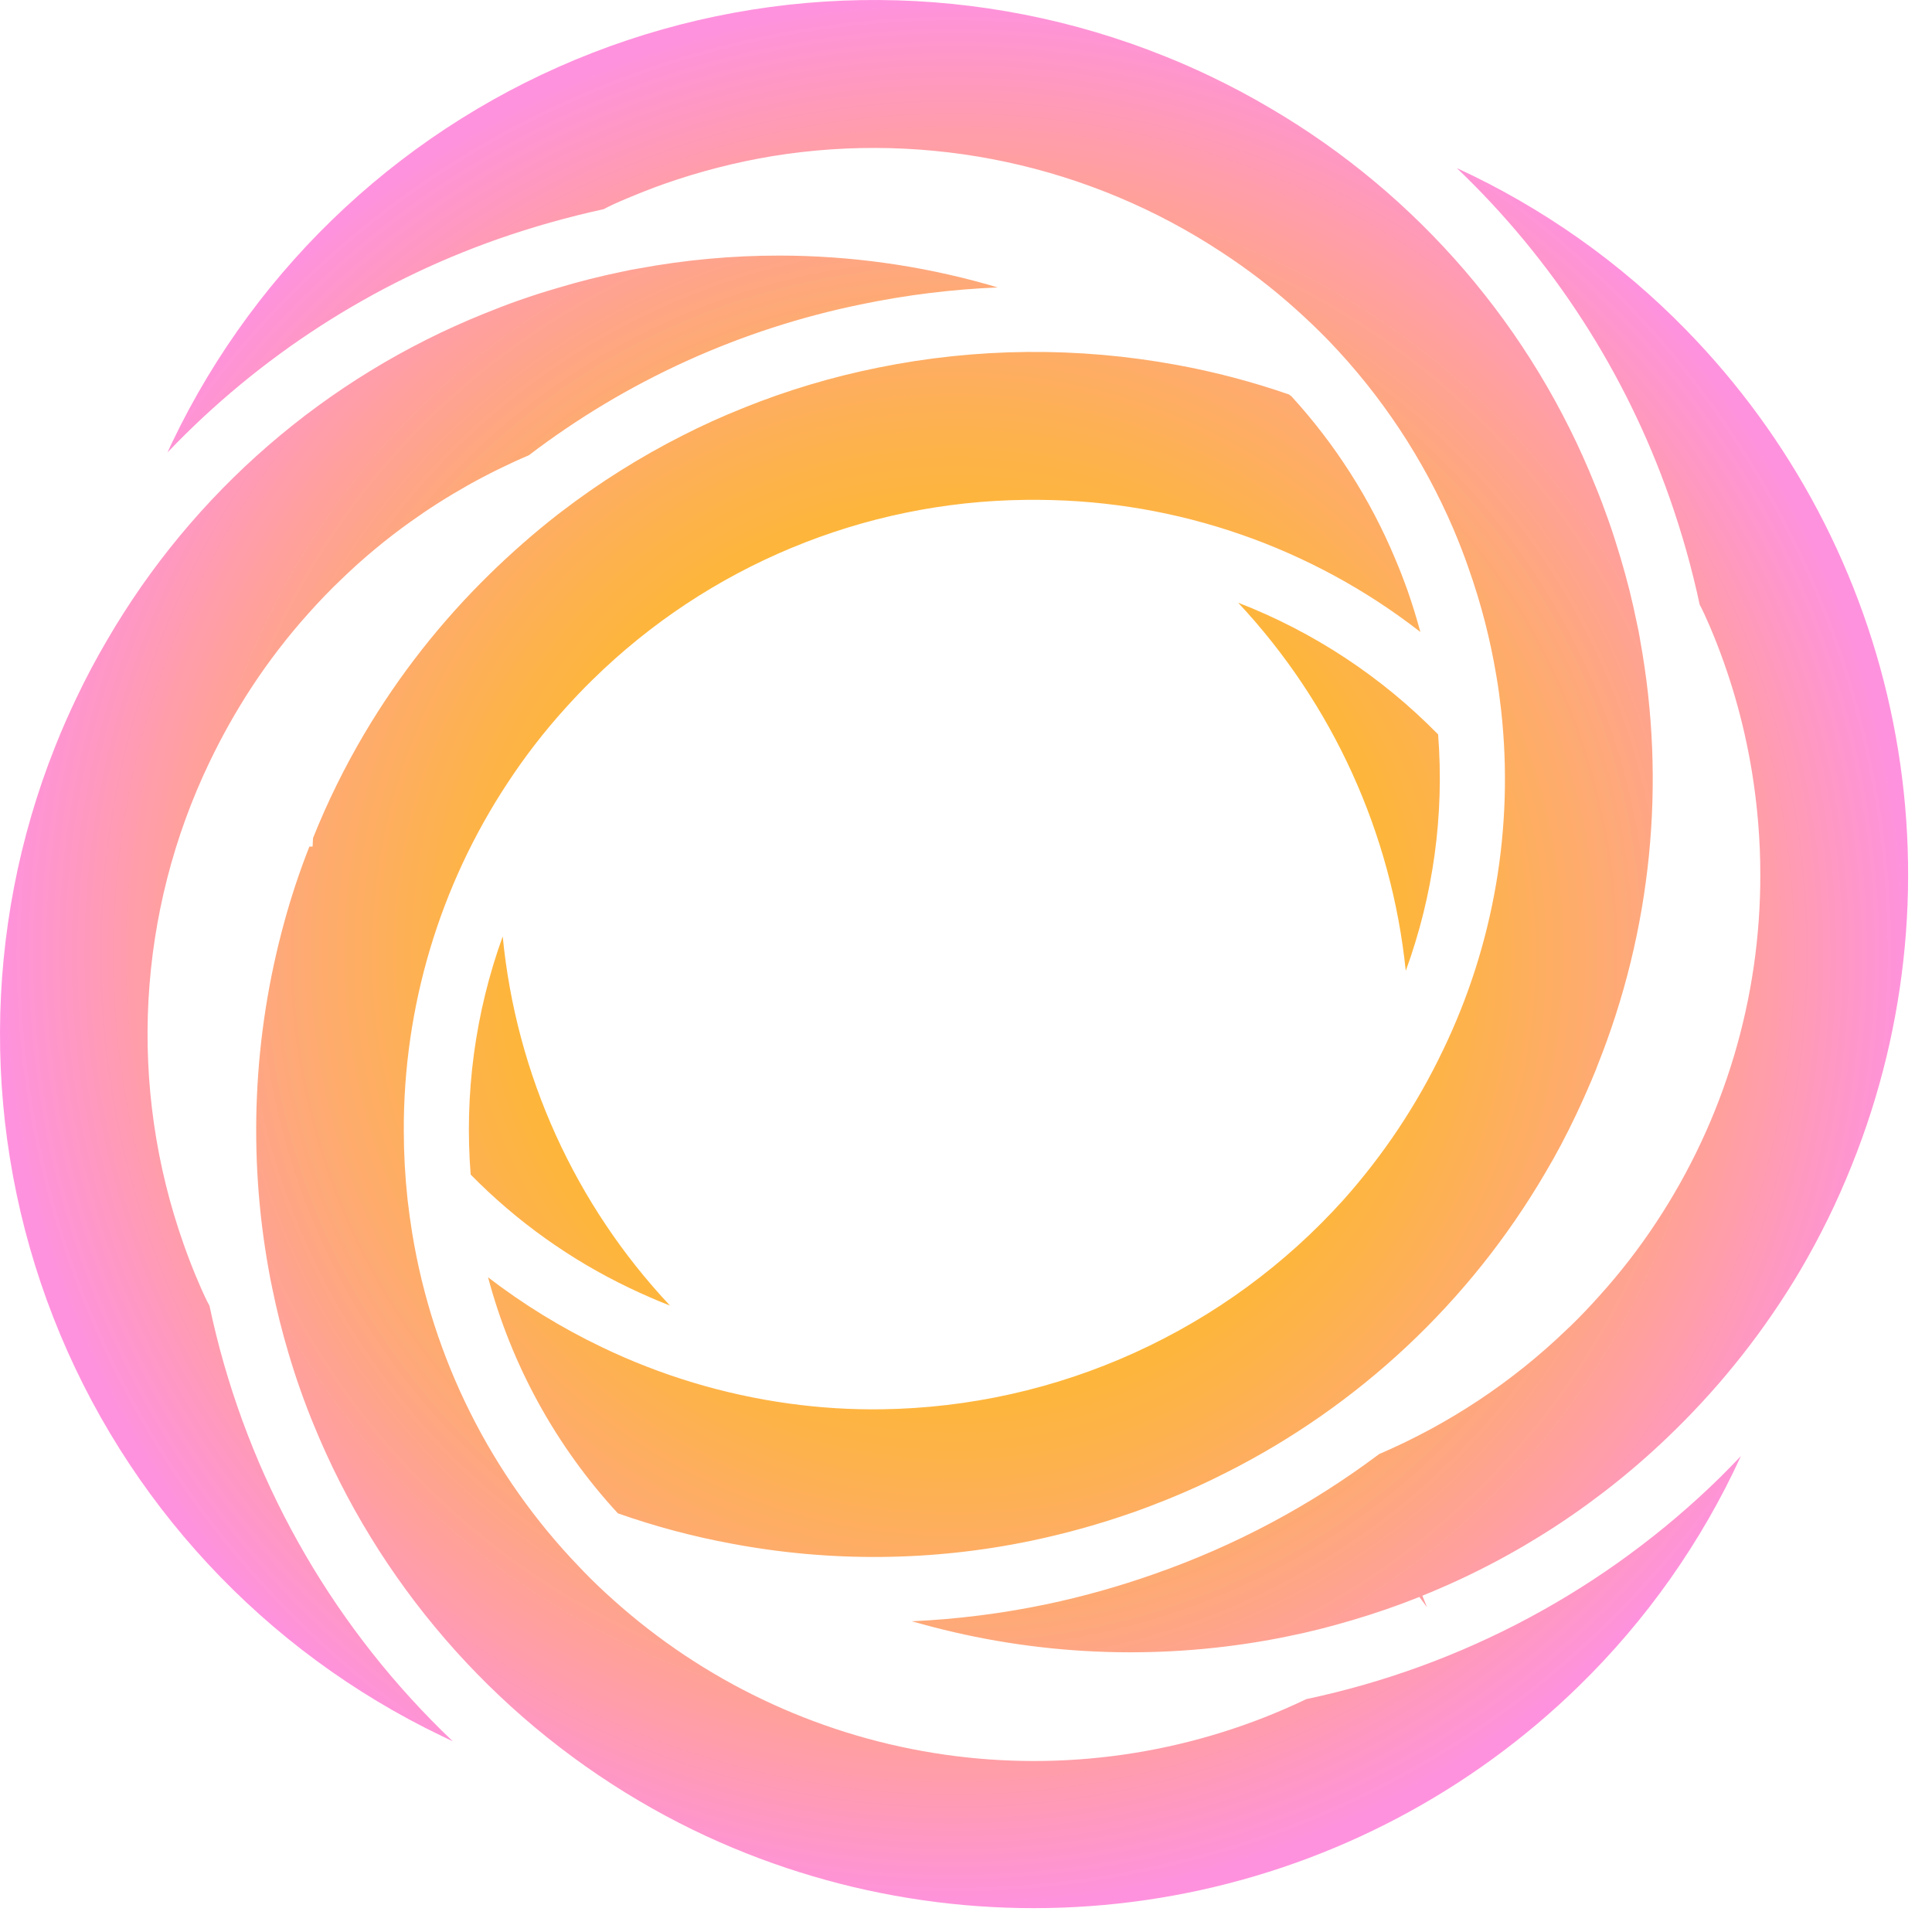
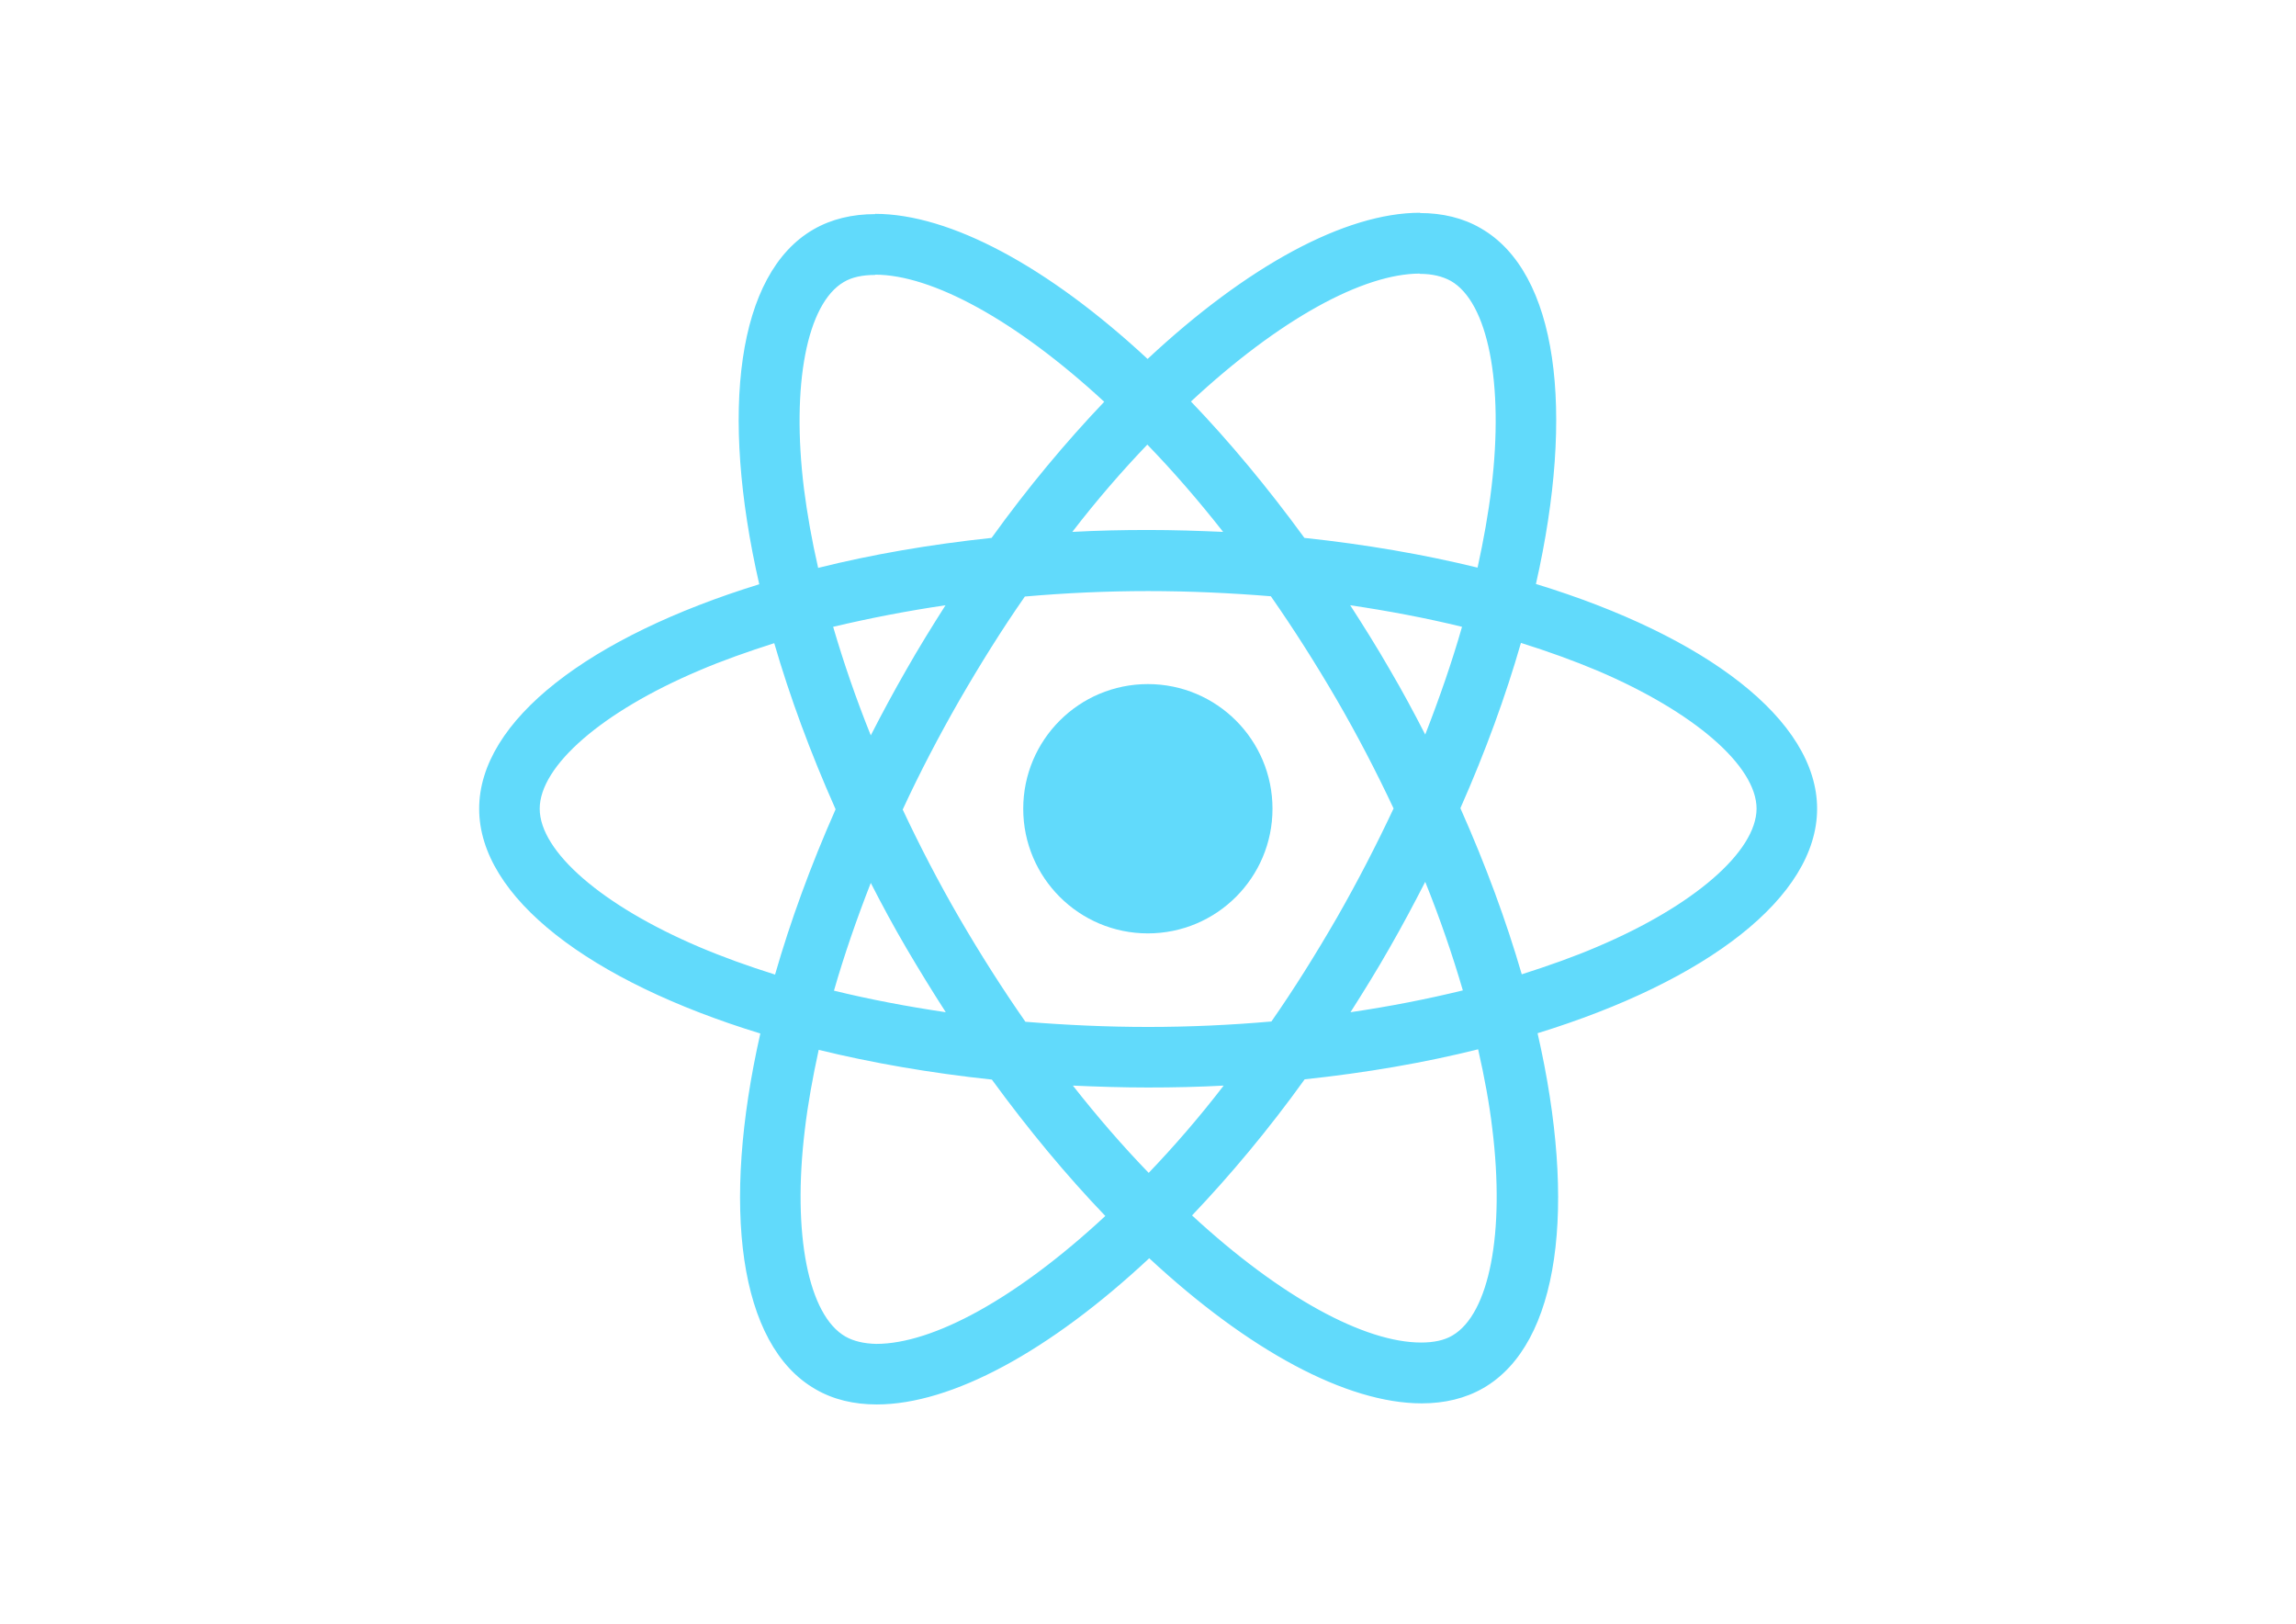
- <svg xmlns="http://www.w3.org/2000/svg" width="45" height="45" viewBox="0 0 45 45" fill="none">
-   <path d="M7.206 19.719C6.978 20.297 6.782 20.887 6.619 21.486C5.895 24.125 5.772 26.894 6.26 29.587C6.283 29.721 6.309 29.855 6.338 29.988C6.441 30.497 6.567 31.006 6.716 31.505C6.879 32.06 7.074 32.618 7.298 33.164C8.796 36.844 11.463 39.929 14.886 41.946C15.687 42.419 16.524 42.828 17.389 43.17C20.651 44.46 24.215 44.779 27.654 44.089C31.093 43.398 34.258 41.727 36.768 39.278C38.348 37.738 39.63 35.92 40.549 33.915C40.393 34.08 40.231 34.243 40.071 34.404C37.414 37.012 34.067 38.806 30.425 39.576C30.26 39.657 30.092 39.731 29.924 39.805C27.348 40.922 24.506 41.278 21.735 40.828C18.964 40.378 16.38 39.143 14.29 37.269C14.05 37.056 13.818 36.834 13.593 36.602L13.491 36.495C11.435 34.36 10.078 31.648 9.601 28.723C9.558 28.46 9.522 28.196 9.492 27.931C9.435 27.404 9.406 26.874 9.405 26.344C9.394 23.459 10.237 20.635 11.828 18.228C12.227 17.62 12.673 17.043 13.161 16.503C13.367 16.274 13.582 16.047 13.807 15.828C16.499 13.184 20.111 11.684 23.885 11.643C23.943 11.643 24.012 11.643 24.078 11.643H24.234C27.442 11.668 30.552 12.75 33.083 14.72C32.995 14.395 32.896 14.074 32.785 13.756C32.695 13.505 32.601 13.26 32.497 13.017C31.916 11.626 31.099 10.345 30.081 9.232L30.023 9.188C29.169 8.892 28.294 8.661 27.405 8.499C25.105 8.076 22.744 8.097 20.452 8.563C19.378 8.779 18.326 9.094 17.31 9.504C16.821 9.7 16.345 9.915 15.896 10.145C14.904 10.647 13.961 11.241 13.078 11.917L12.999 11.977C12.441 12.413 11.908 12.88 11.402 13.376C10.272 14.48 9.292 15.729 8.487 17.089C8.027 17.867 7.627 18.68 7.291 19.52L7.281 19.718L7.206 19.719ZM18.152 5.953C17.06 5.952 15.969 6.052 14.895 6.25C14.754 6.273 14.617 6.299 14.481 6.33C13.979 6.433 13.473 6.561 12.972 6.712C12.68 6.796 12.39 6.891 12.101 6.991C11.813 7.092 11.548 7.195 11.274 7.306C7.584 8.793 4.496 11.467 2.497 14.906C2.242 15.339 1.999 15.795 1.779 16.26C1.602 16.63 1.436 17.006 1.287 17.383C-0.414 21.652 -0.429 26.408 1.243 30.688C2.916 34.969 6.152 38.454 10.297 40.439L10.548 40.559C10.381 40.4 10.214 40.237 10.053 40.072C7.443 37.411 5.648 34.059 4.879 30.412C4.811 30.293 4.723 30.1 4.64 29.906C4.507 29.602 4.387 29.291 4.275 28.973C3.632 27.154 3.354 25.226 3.458 23.3C3.563 21.374 4.046 19.488 4.881 17.749C5.165 17.156 5.487 16.583 5.845 16.032C6.248 15.415 6.697 14.83 7.189 14.282C7.435 14.006 7.69 13.74 7.958 13.486C8.457 13.004 8.99 12.561 9.554 12.158C10.416 11.541 11.343 11.02 12.318 10.604C14.603 8.862 17.252 7.66 20.068 7.087C21.112 6.87 22.172 6.739 23.238 6.695L22.999 6.625C21.422 6.18 19.791 5.954 18.152 5.953V5.953ZM21.233 37.762L21.472 37.827C24.109 38.555 26.877 38.681 29.57 38.196L29.644 38.182C29.763 38.16 29.883 38.138 30.003 38.112C30.497 38.013 30.987 37.888 31.506 37.734C32.025 37.58 32.541 37.404 33.06 37.196L33.237 37.435L33.13 37.167C35.322 36.284 37.318 34.976 39.004 33.319C40.136 32.212 41.118 30.961 41.926 29.599C42.392 28.807 42.797 27.981 43.137 27.127C44.449 23.861 44.782 20.284 44.096 16.832C43.41 13.38 41.734 10.201 39.273 7.685V7.685C37.739 6.112 35.928 4.834 33.932 3.915C36.168 6.05 37.867 8.684 38.89 11.601C39.175 12.413 39.409 13.242 39.589 14.084C39.654 14.203 39.739 14.39 39.819 14.575C40.283 15.662 40.614 16.802 40.805 17.969C40.935 18.764 41.001 19.568 41.001 20.373C41.007 23.251 40.165 26.066 38.58 28.467C38.18 29.075 37.734 29.651 37.245 30.191C37.04 30.421 36.825 30.648 36.6 30.867L36.496 30.965C35.226 32.19 33.744 33.173 32.123 33.868C30.532 35.063 28.766 36.005 26.887 36.661C26.071 36.949 25.237 37.184 24.391 37.363C23.35 37.581 22.294 37.715 21.233 37.763V37.762ZM14.397 35.25C15.255 35.552 16.134 35.787 17.028 35.952C19.341 36.39 21.717 36.368 24.021 35.887C24.823 35.719 25.613 35.499 26.386 35.228C26.659 35.132 26.928 35.029 27.191 34.923C27.654 34.736 28.105 34.531 28.534 34.313C31.645 32.752 34.237 30.322 35.993 27.317C36.246 26.892 36.487 26.436 36.711 25.962C36.881 25.603 37.035 25.251 37.181 24.892L37.201 24.836C38.467 21.685 38.814 18.24 38.2 14.9V14.892C38.179 14.762 38.153 14.634 38.124 14.505C38.024 14.007 37.896 13.495 37.742 12.98C37.654 12.687 37.562 12.396 37.459 12.106C37.365 11.84 37.267 11.578 37.16 11.32C35.686 7.633 33.027 4.54 29.603 2.529C29.142 2.255 28.668 2.004 28.197 1.779C27.849 1.613 27.498 1.456 27.142 1.315C22.867 -0.408 18.097 -0.439 13.8 1.23C9.504 2.898 6.004 6.141 4.013 10.298C3.976 10.376 3.939 10.453 3.903 10.537C6.04 8.297 8.677 6.594 11.598 5.568C12.404 5.286 13.227 5.054 14.061 4.872C14.194 4.799 14.394 4.709 14.597 4.624C14.885 4.504 15.181 4.385 15.481 4.28C16.3 3.993 17.142 3.777 17.998 3.635C21.644 3.045 25.378 3.846 28.461 5.879C29.065 6.273 29.638 6.713 30.175 7.195C30.442 7.434 30.702 7.682 30.952 7.94C32.175 9.212 33.157 10.696 33.852 12.319C33.982 12.625 34.103 12.933 34.211 13.25C34.498 14.062 34.713 14.897 34.854 15.747C34.9 16.011 34.935 16.28 34.965 16.548C35.266 19.265 34.795 22.013 33.604 24.474C33.002 25.733 32.225 26.9 31.296 27.942C29.937 29.453 28.279 30.667 26.428 31.507C24.577 32.348 22.573 32.796 20.54 32.825C19.815 32.835 19.09 32.79 18.371 32.69C16.859 32.481 15.388 32.037 14.012 31.375C13.077 30.927 12.191 30.383 11.368 29.751C11.915 31.803 12.954 33.691 14.395 35.252L14.397 35.25ZM10.963 27.358C12.035 28.45 13.289 29.345 14.67 30.003C14.978 30.151 15.289 30.286 15.605 30.409C13.392 28.052 12.021 25.029 11.709 21.811C11.067 23.587 10.813 25.479 10.963 27.362V27.358ZM28.839 14.038C31.042 16.394 32.413 19.405 32.743 22.613C33.385 20.855 33.642 18.979 33.497 17.113V17.107C32.181 15.763 30.593 14.717 28.839 14.038V14.038Z" fill="url(#paint0_radial_7152_190498)" />
-   <defs>
-     <radialGradient id="paint0_radial_7152_190498" cx="0" cy="0" r="1" gradientUnits="userSpaceOnUse" gradientTransform="translate(22.219 22.2222) scale(22.2239)">
-       <stop stop-color="#FDC300" />
-       <stop offset="0.11" stop-color="#FDC205" />
-       <stop offset="0.25" stop-color="#FDBF13" />
-       <stop offset="0.39" stop-color="#FDB92B" />
-       <stop offset="0.54" stop-color="#FEB24C" />
-       <stop offset="0.7" stop-color="#FEA977" />
-       <stop offset="0.86" stop-color="#FF9DAA" />
-       <stop offset="1" stop-color="#FF92DE" />
-     </radialGradient>
-   </defs>
+ <svg xmlns="http://www.w3.org/2000/svg" viewBox="0 0 841.9 595.3">
+   <g fill="#61DAFB">
+     <path d="M666.3 296.5c0-32.5-40.7-63.3-103.1-82.4 14.4-63.6 8-114.2-20.2-130.4-6.5-3.8-14.1-5.6-22.4-5.6v22.3c4.6 0 8.3.9 11.4 2.6 13.6 7.8 19.5 37.5 14.9 75.7-1.1 9.4-2.9 19.3-5.1 29.4-19.6-4.8-41-8.5-63.5-10.9-13.5-18.5-27.5-35.3-41.6-50 32.6-30.3 63.2-46.9 84-46.9V78c-27.5 0-63.5 19.6-99.9 53.6-36.4-33.8-72.4-53.2-99.9-53.2v22.3c20.7 0 51.4 16.5 84 46.6-14 14.7-28 31.4-41.3 49.9-22.6 2.4-44 6.1-63.6 11-2.3-10-4-19.7-5.2-29-4.7-38.2 1.1-67.9 14.6-75.8 3-1.8 6.9-2.6 11.5-2.6V78.5c-8.4 0-16 1.8-22.6 5.6-28.1 16.2-34.4 66.7-19.9 130.1-62.2 19.2-102.7 49.9-102.7 82.3 0 32.5 40.7 63.3 103.1 82.4-14.4 63.6-8 114.2 20.2 130.4 6.5 3.8 14.1 5.6 22.5 5.6 27.5 0 63.5-19.6 99.9-53.6 36.4 33.8 72.4 53.2 99.9 53.2 8.4 0 16-1.8 22.6-5.6 28.1-16.2 34.4-66.7 19.9-130.1 62-19.1 102.5-49.9 102.5-82.3zm-130.2-66.7c-3.7 12.9-8.3 26.2-13.5 39.5-4.1-8-8.4-16-13.1-24-4.6-8-9.5-15.8-14.4-23.4 14.2 2.1 27.9 4.7 41 7.9zm-45.8 106.5c-7.8 13.5-15.8 26.3-24.1 38.2-14.9 1.3-30 2-45.2 2-15.1 0-30.2-.7-45-1.9-8.3-11.9-16.4-24.6-24.2-38-7.6-13.1-14.5-26.4-20.8-39.8 6.2-13.4 13.2-26.8 20.7-39.9 7.8-13.5 15.8-26.3 24.1-38.2 14.9-1.3 30-2 45.2-2 15.1 0 30.2.7 45 1.9 8.3 11.9 16.4 24.6 24.2 38 7.6 13.1 14.5 26.4 20.8 39.8-6.3 13.4-13.2 26.8-20.7 39.9zm32.3-13c5.4 13.4 10 26.8 13.8 39.8-13.1 3.2-26.9 5.9-41.2 8 4.9-7.7 9.8-15.6 14.4-23.7 4.6-8 8.9-16.1 13-24.1zM421.2 430c-9.3-9.6-18.6-20.3-27.8-32 9 .4 18.2.7 27.5.7 9.4 0 18.7-.2 27.8-.7-9 11.7-18.3 22.4-27.5 32zm-74.4-58.9c-14.2-2.1-27.9-4.7-41-7.9 3.7-12.9 8.3-26.2 13.5-39.5 4.1 8 8.4 16 13.1 24 4.7 8 9.5 15.8 14.4 23.4zM420.7 163c9.3 9.6 18.6 20.3 27.8 32-9-.4-18.2-.7-27.5-.7-9.4 0-18.7.2-27.8.7 9-11.7 18.3-22.4 27.5-32zm-74 58.9c-4.9 7.7-9.8 15.6-14.4 23.7-4.6 8-8.9 16-13 24-5.4-13.4-10-26.8-13.8-39.8 13.1-3.1 26.9-5.8 41.2-7.9zm-90.5 125.2c-35.4-15.1-58.3-34.9-58.3-50.6 0-15.7 22.9-35.6 58.3-50.6 8.6-3.7 18-7 27.7-10.1 5.7 19.6 13.2 40 22.5 60.9-9.2 20.8-16.6 41.1-22.2 60.6-9.9-3.1-19.3-6.5-28-10.2zM310 490c-13.6-7.8-19.5-37.5-14.9-75.7 1.1-9.4 2.9-19.3 5.1-29.4 19.6 4.8 41 8.5 63.5 10.9 13.5 18.5 27.5 35.3 41.6 50-32.6 30.3-63.2 46.9-84 46.9-4.5-.1-8.3-1-11.3-2.7zm237.2-76.2c4.7 38.2-1.1 67.9-14.6 75.8-3 1.8-6.9 2.6-11.5 2.6-20.7 0-51.4-16.5-84-46.6 14-14.7 28-31.4 41.3-49.9 22.6-2.4 44-6.1 63.6-11 2.3 10.1 4.1 19.8 5.2 29.1zm38.5-66.7c-8.6 3.7-18 7-27.7 10.1-5.7-19.6-13.2-40-22.5-60.9 9.2-20.8 16.6-41.1 22.2-60.6 9.9 3.1 19.3 6.5 28.1 10.2 35.4 15.1 58.3 34.9 58.3 50.6-.1 15.7-23 35.6-58.4 50.6zM320.8 78.4z" />
+     <circle cx="420.9" cy="296.5" r="45.7" />
+     <path d="M520.5 78.1z" />
+   </g>
</svg>
